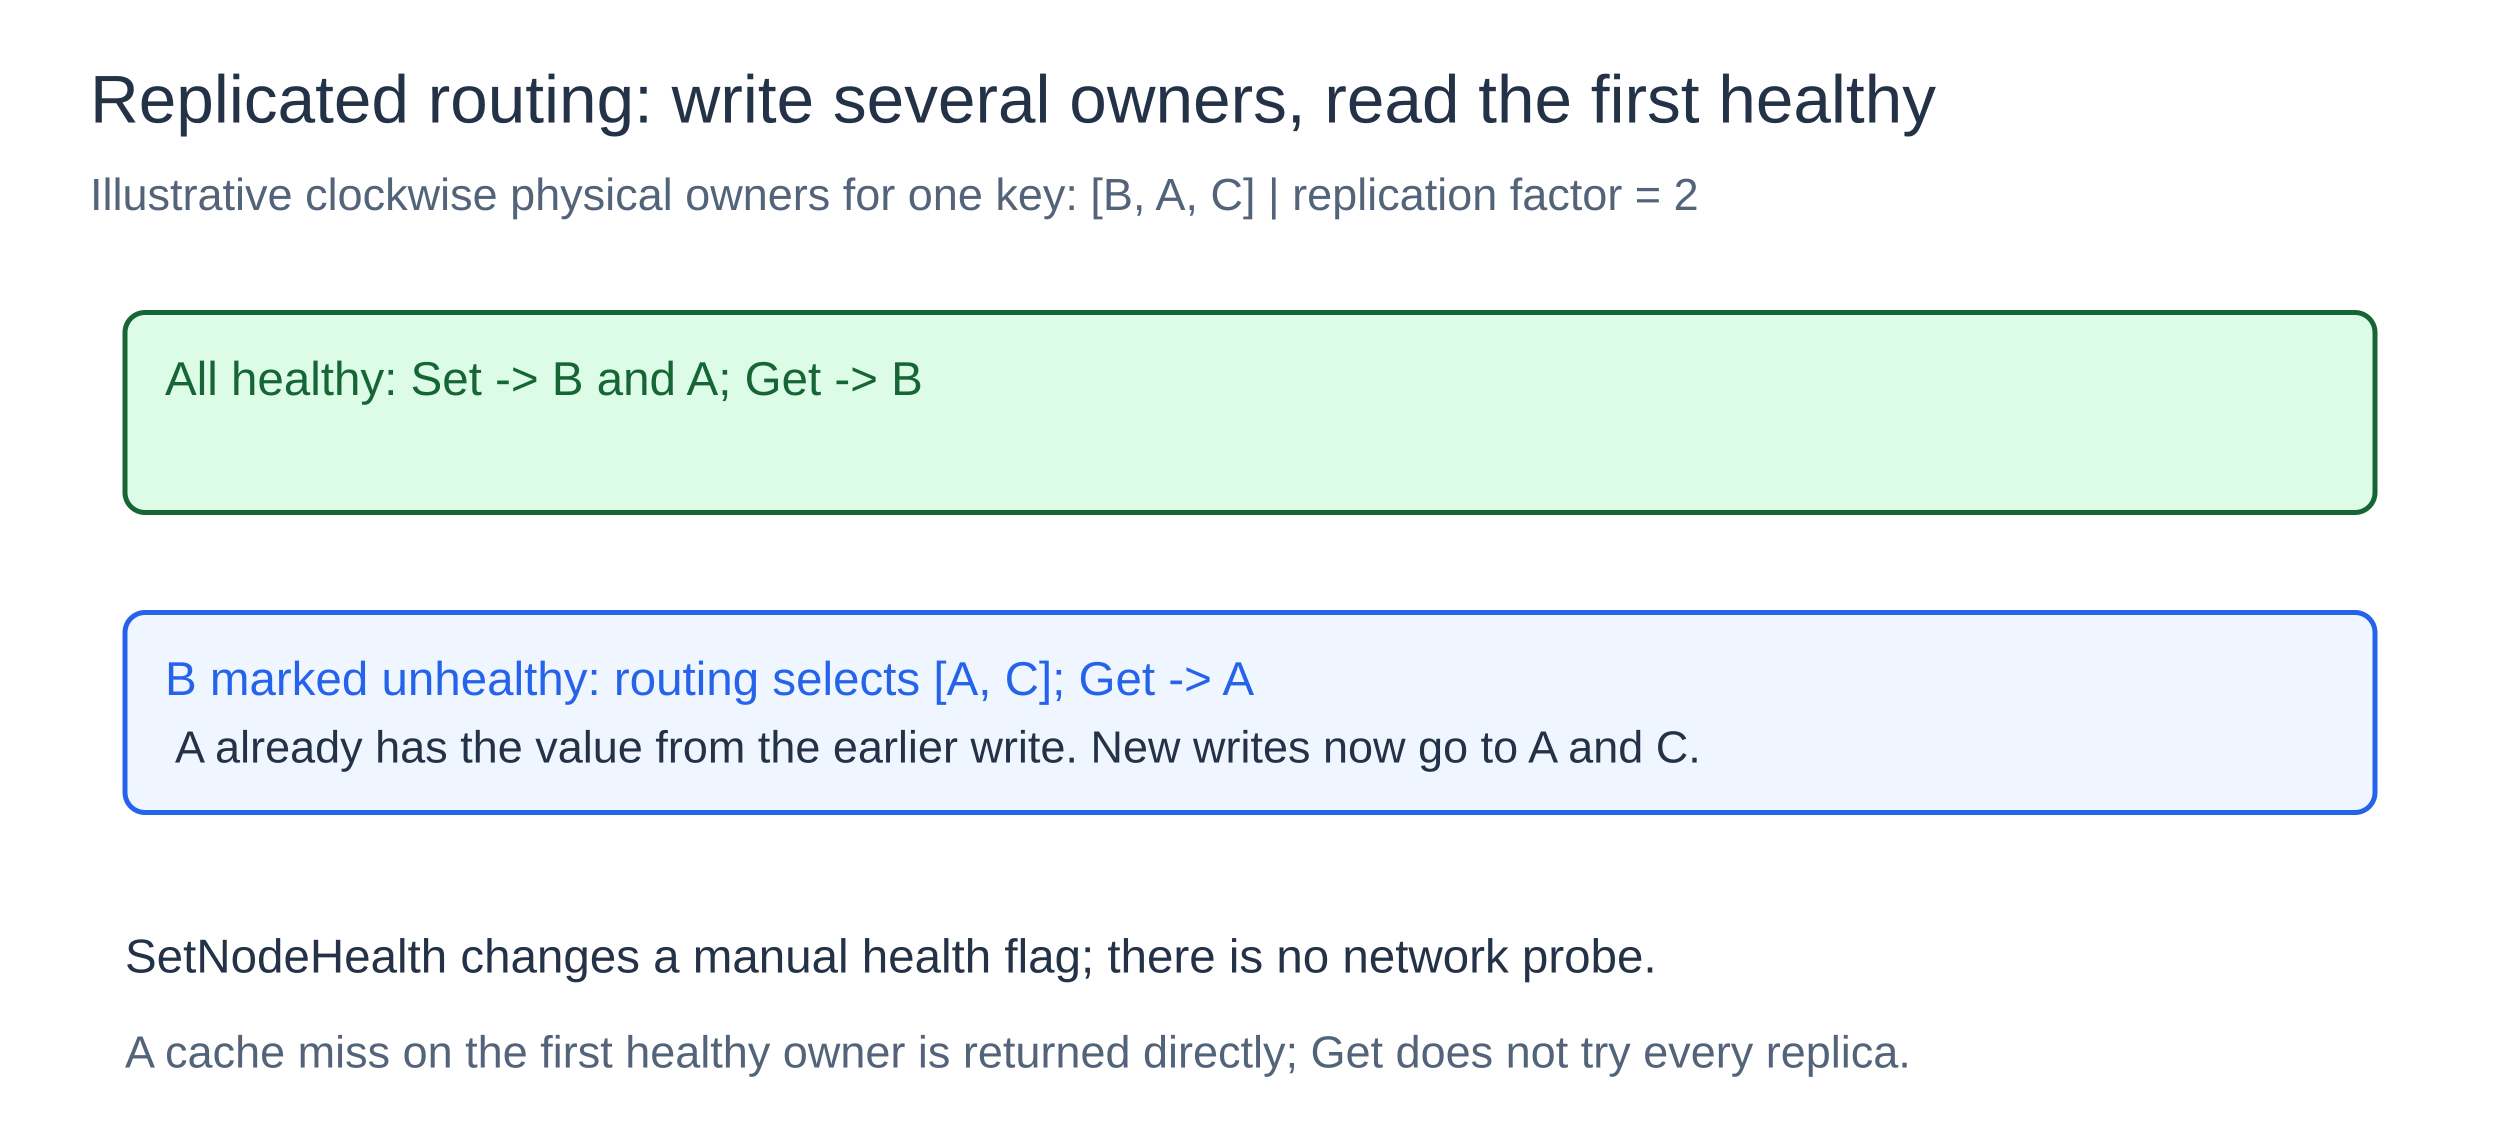
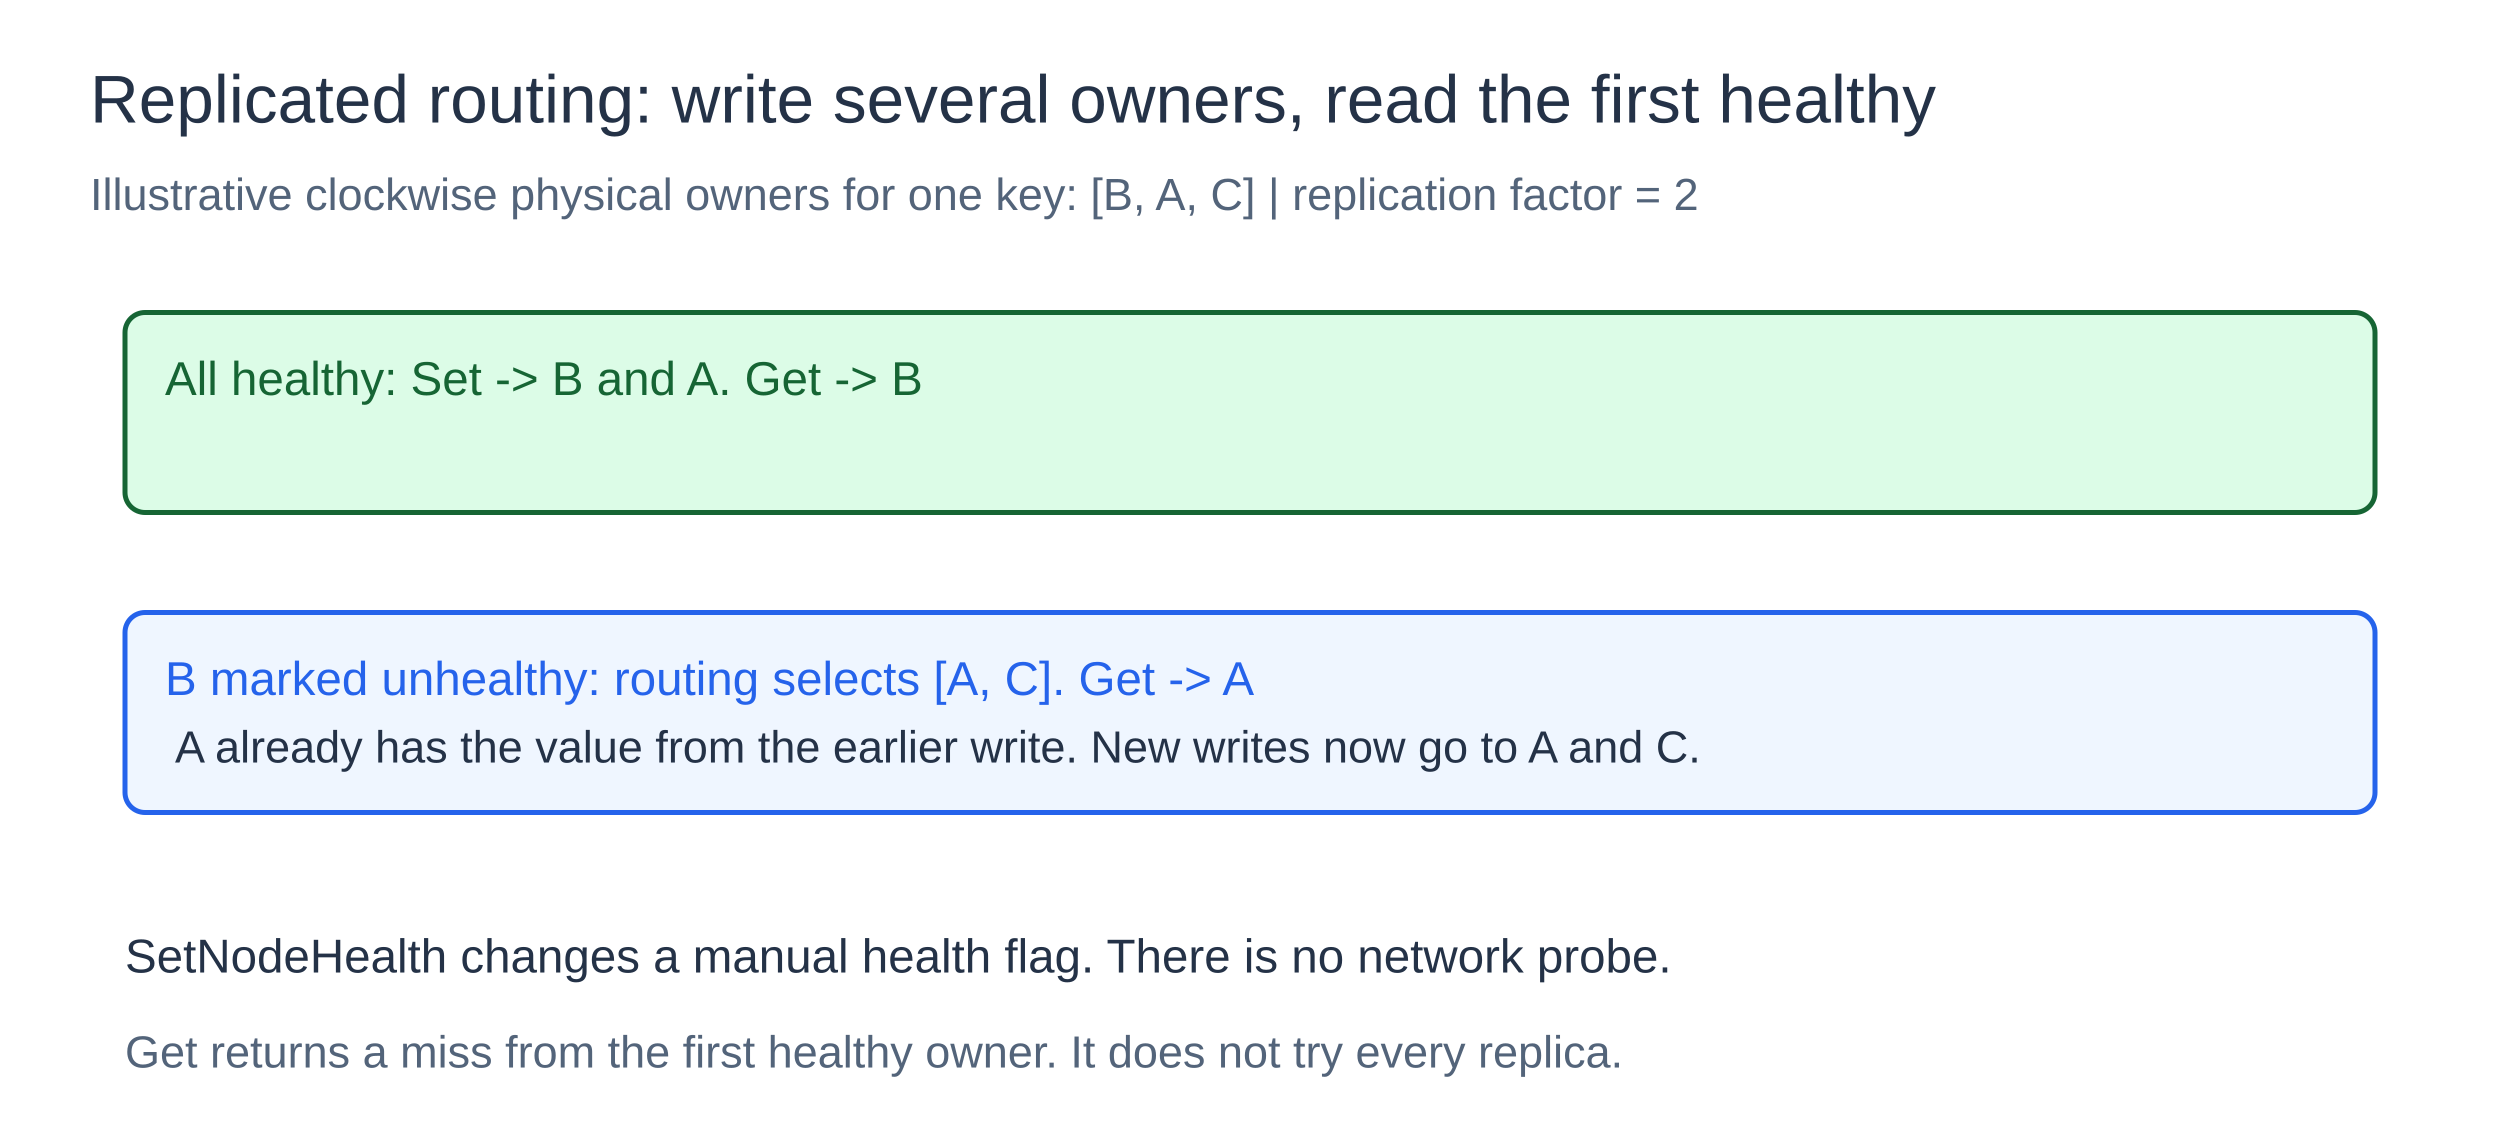
<svg xmlns="http://www.w3.org/2000/svg" width="1000" height="450" viewBox="0 0 1000 450" role="img" aria-labelledby="title desc">
  <defs>
    <marker id="arrow" markerWidth="8" markerHeight="8" refX="7" refY="4" orient="auto">
      <path d="M 0 0 L 8 4 L 0 8" fill="none" stroke="#53647a" />
    </marker>
  </defs>
  <rect width="1000" height="450" fill="#fff" />
  <text x="36" y="49" font-family="Arial, Helvetica, sans-serif" font-size="27" fill="#243247">Replicated routing: write several owners, read the first healthy</text>
  <text x="36" y="84" font-family="Arial, Helvetica, sans-serif" font-size="18" fill="#53647a">Illustrative clockwise physical owners for one key: [B, A, C]  |  replication factor = 2</text>
  <rect x="50" y="125" width="900" height="80" rx="8" fill="#dcfce7" stroke="#166534" stroke-width="2" />
-   <text x="66" y="158" font-family="Arial, Helvetica, sans-serif" font-size="19" fill="#166534">All healthy: Set -&gt; B and A; Get -&gt; B</text>
+   <text x="66" y="158" font-family="Arial, Helvetica, sans-serif" font-size="19" fill="#166534">All healthy: Set -&gt; B and A. Get -&gt; B</text>
  <rect x="50" y="245" width="900" height="80" rx="8" fill="#eff6ff" stroke="#2563eb" stroke-width="2" />
-   <text x="66" y="278" font-family="Arial, Helvetica, sans-serif" font-size="19" fill="#2563eb">B marked unhealthy: routing selects [A, C]; Get -&gt; A</text>
+   <text x="66" y="278" font-family="Arial, Helvetica, sans-serif" font-size="19" fill="#2563eb">B marked unhealthy: routing selects [A, C]. Get -&gt; A</text>
  <text x="70" y="305" font-family="Arial, Helvetica, sans-serif" font-size="18" fill="#243247">A already has the value from the earlier write. New writes now go to A and C.</text>
-   <text x="50" y="389" font-family="Arial, Helvetica, sans-serif" font-size="19" fill="#243247">SetNodeHealth changes a manual health flag; there is no network probe.</text>
-   <text x="50" y="427" font-family="Arial, Helvetica, sans-serif" font-size="18" fill="#53647a">A cache miss on the first healthy owner is returned directly; Get does not try every replica.</text>
+   <text x="50" y="389" font-family="Arial, Helvetica, sans-serif" font-size="19" fill="#243247">SetNodeHealth changes a manual health flag. There is no network probe.</text>
+   <text x="50" y="427" font-family="Arial, Helvetica, sans-serif" font-size="18" fill="#53647a">Get returns a miss from the first healthy owner. It does not try every replica.</text>
</svg>
